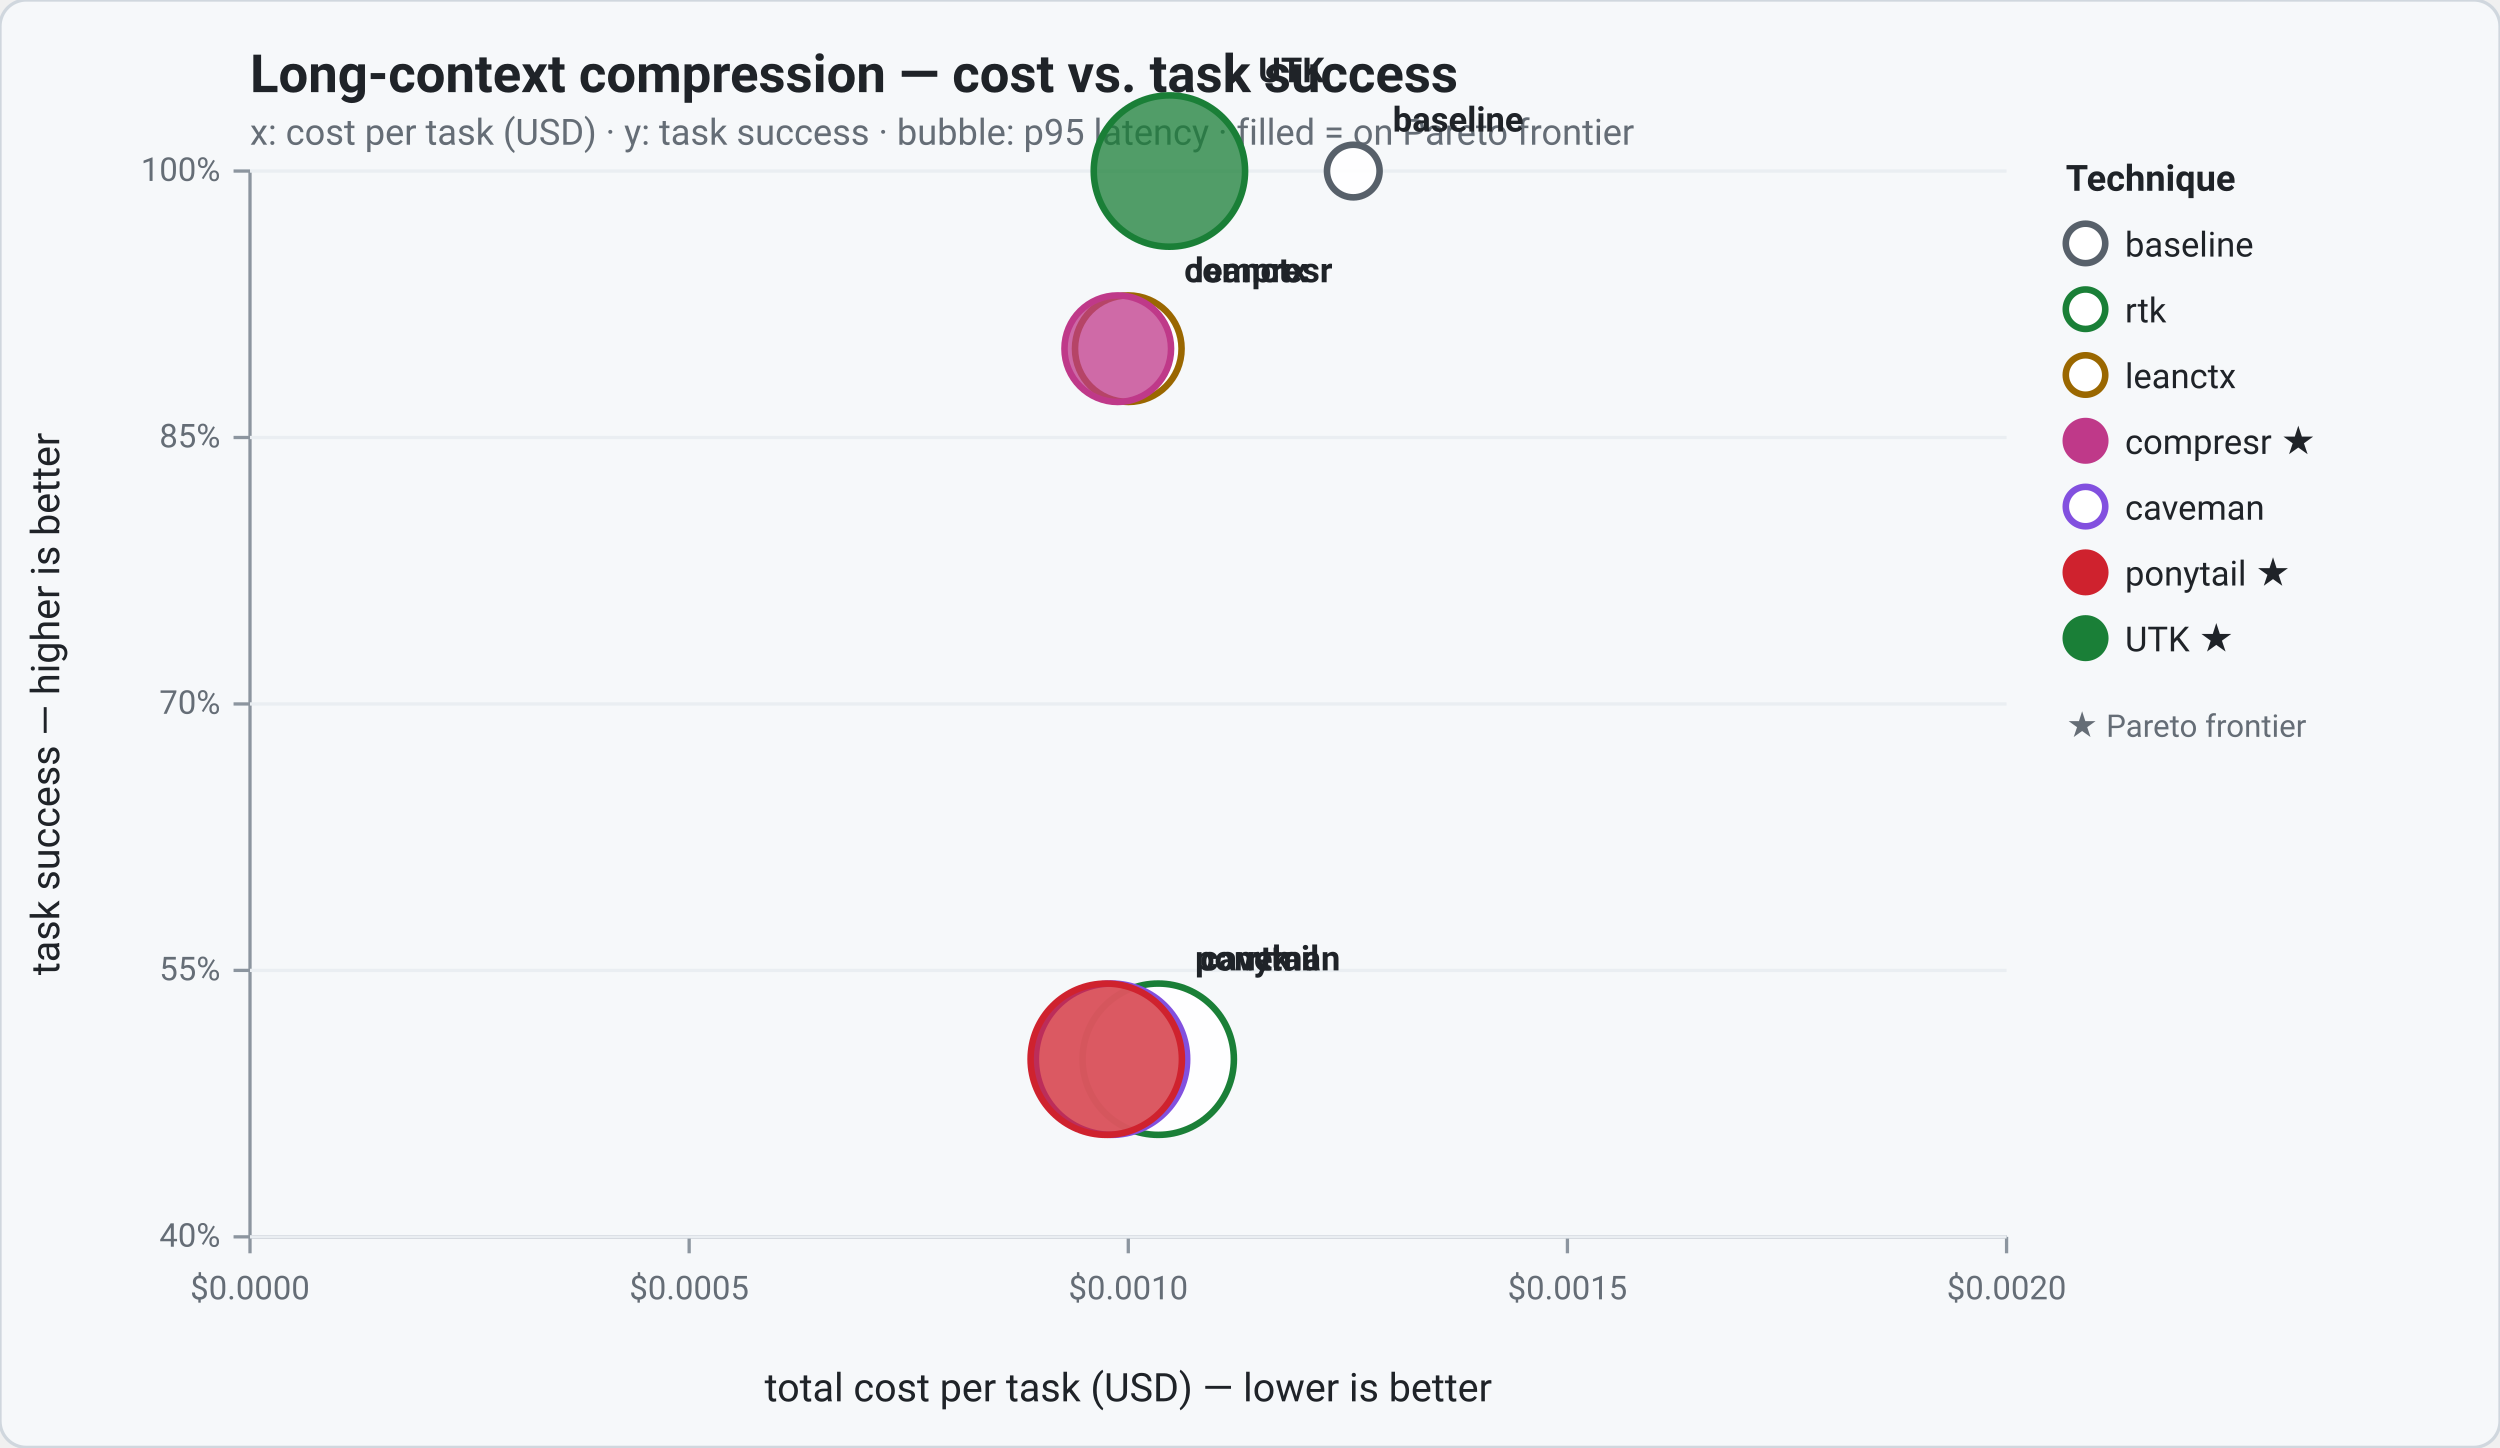
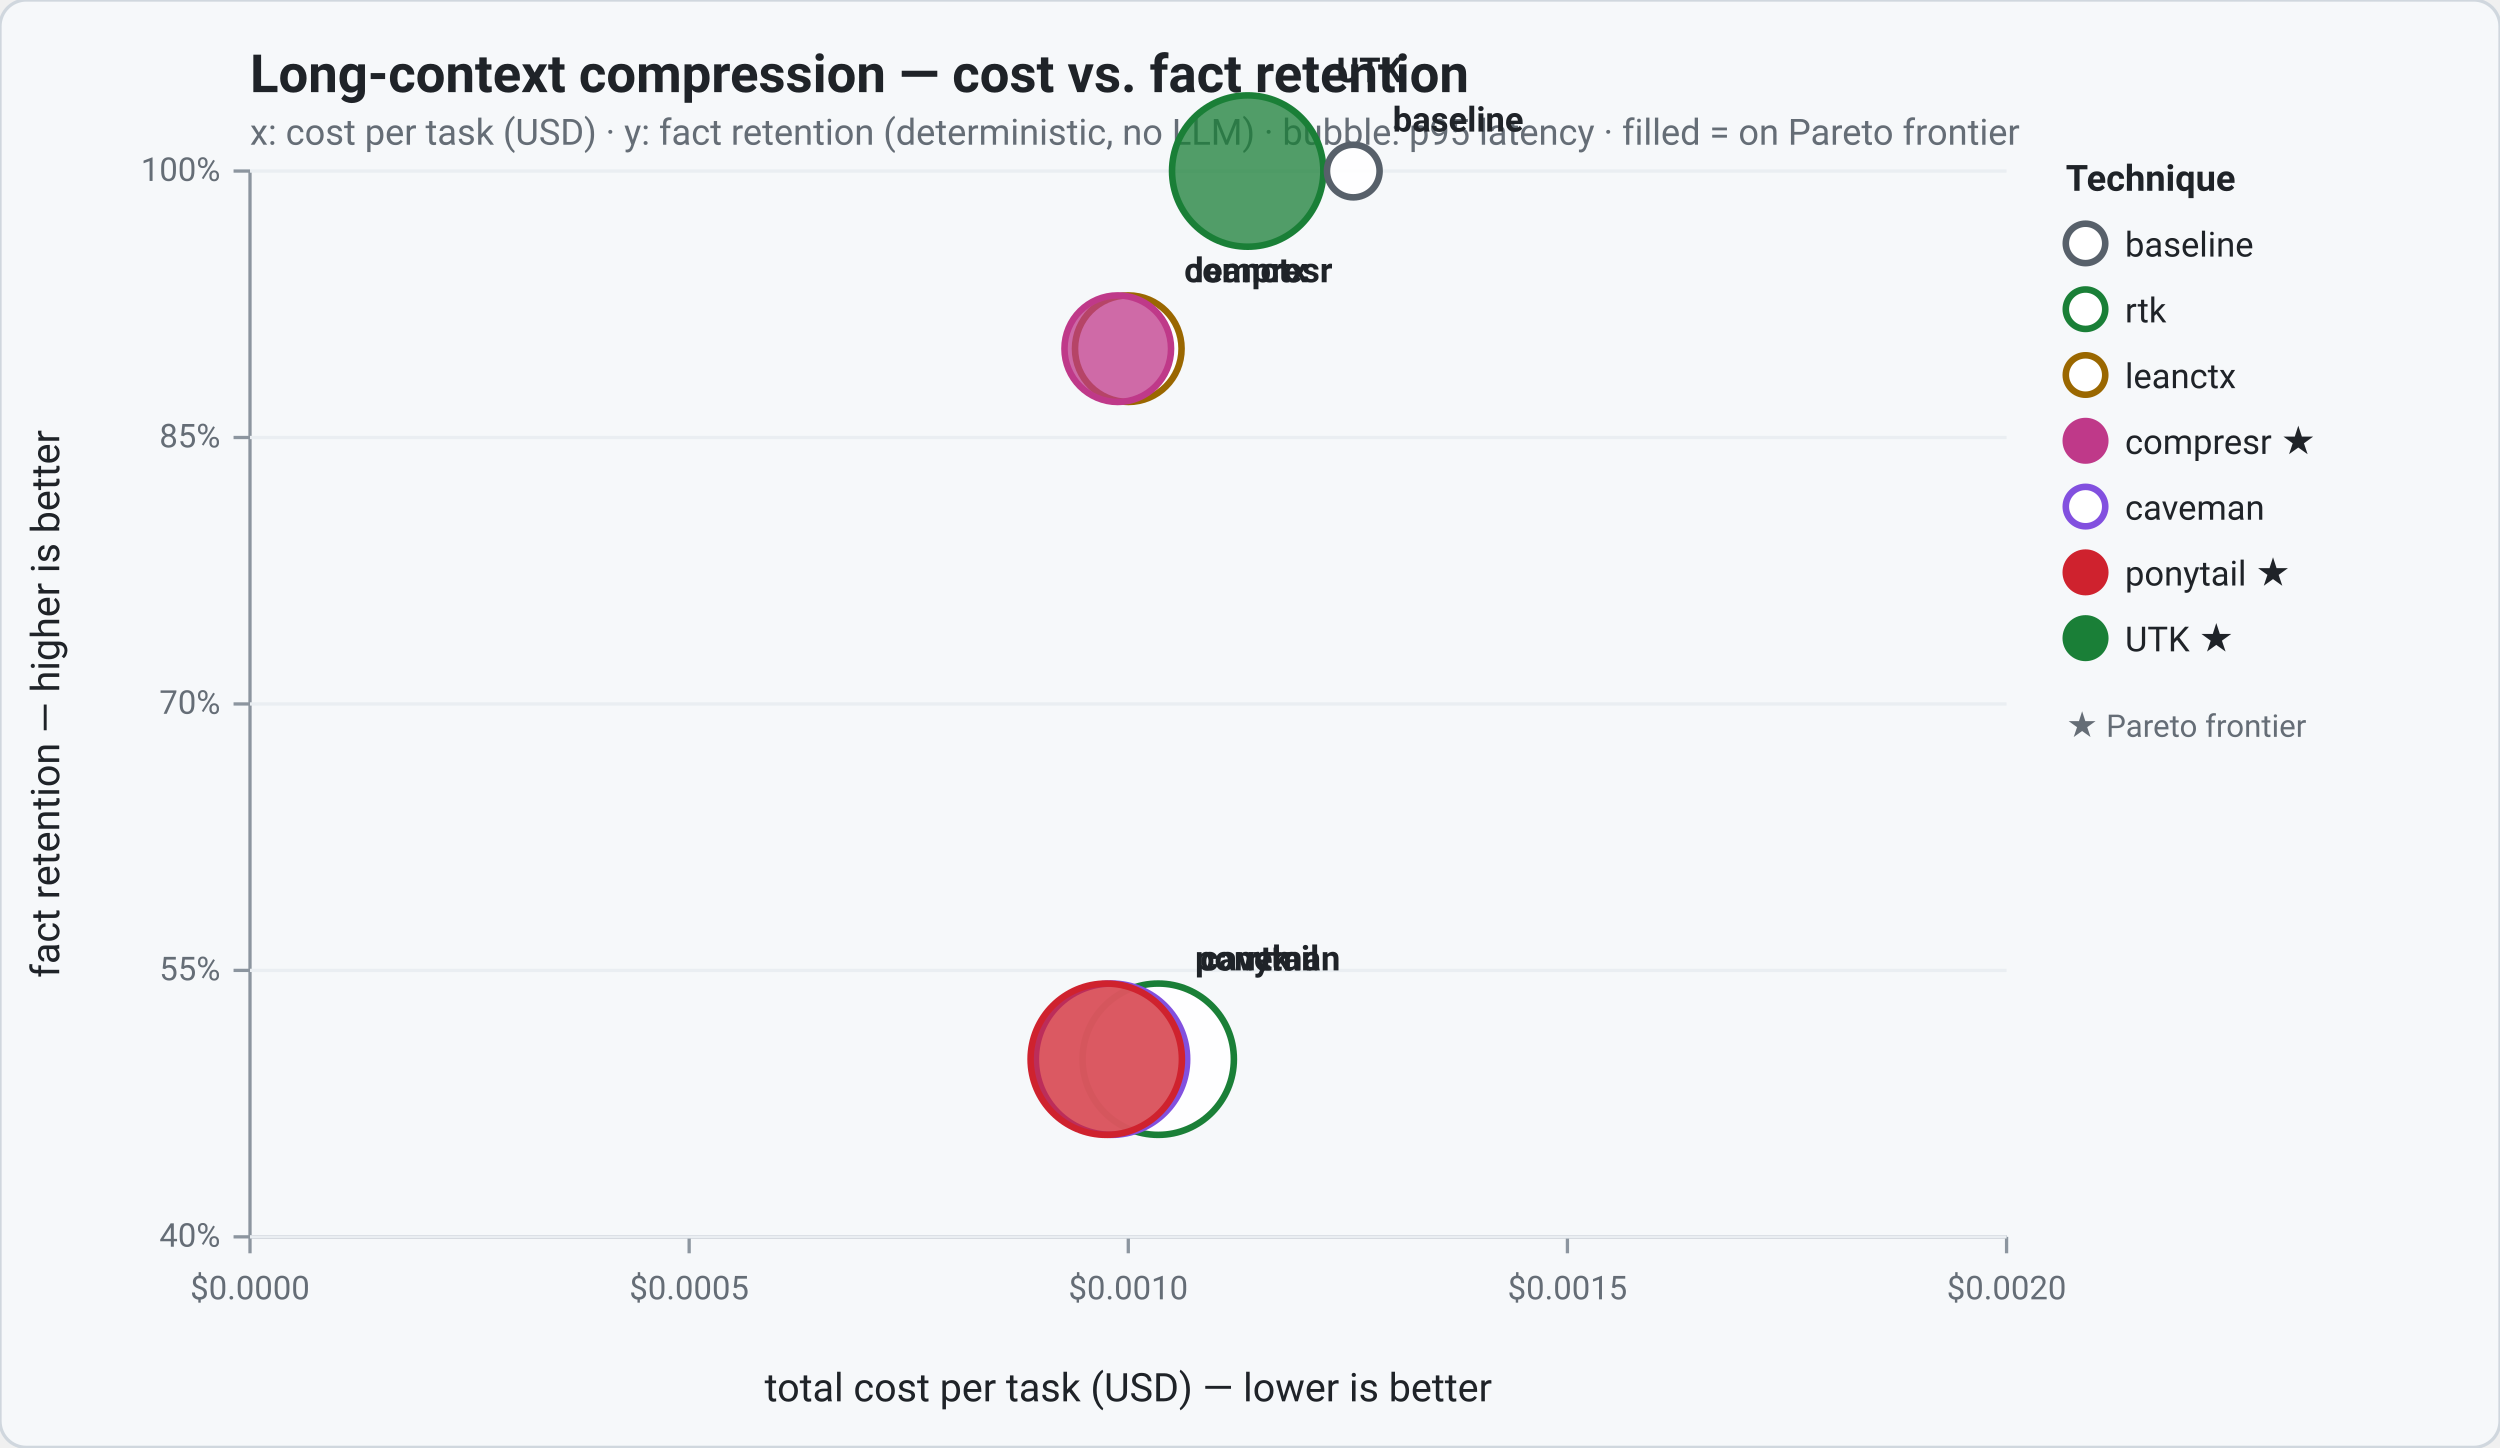
<svg xmlns="http://www.w3.org/2000/svg" viewBox="0 0 760 440" width="760" height="440" font-family="ui-sans-serif, system-ui, -apple-system, Segoe UI, Roboto, sans-serif">
  <rect x="0" y="0" width="760" height="440" fill="#f6f8fa" stroke="#d0d7de" rx="8" />
-   <text x="76" y="28" font-size="16" font-weight="700" fill="#1f2328">Long-context compression — cost vs. task success</text>
-   <text x="76" y="44" font-size="11" fill="#656d76">x: cost per task (USD) · y: task success · bubble: p95 latency · filled = on Pareto frontier</text>
+   <text x="76" y="28" font-size="16" font-weight="700" fill="#1f2328">Long-context compression — cost vs. fact retention</text>
+   <text x="76" y="44" font-size="11" fill="#656d76">x: cost per task (USD) · y: fact retention (deterministic, no LLM) · bubble: p95 latency · filled = on Pareto frontier</text>
  <line x1="76" y1="376" x2="610" y2="376" stroke="#8c959f" stroke-width="1" />
  <line x1="76" y1="52" x2="76" y2="376" stroke="#8c959f" stroke-width="1" />
  <line x1="76" y1="376" x2="76" y2="381" stroke="#8c959f" />
  <text x="76" y="395" font-size="10" fill="#656d76" text-anchor="middle">$0.0000</text>
  <line x1="209.5" y1="376" x2="209.5" y2="381" stroke="#8c959f" />
  <text x="209.5" y="395" font-size="10" fill="#656d76" text-anchor="middle">$0.0005</text>
  <line x1="343" y1="376" x2="343" y2="381" stroke="#8c959f" />
  <text x="343" y="395" font-size="10" fill="#656d76" text-anchor="middle">$0.0010</text>
  <line x1="476.5" y1="376" x2="476.5" y2="381" stroke="#8c959f" />
  <text x="476.5" y="395" font-size="10" fill="#656d76" text-anchor="middle">$0.0015</text>
  <line x1="610" y1="376" x2="610" y2="381" stroke="#8c959f" />
  <text x="610" y="395" font-size="10" fill="#656d76" text-anchor="middle">$0.0020</text>
  <text x="343" y="426" font-size="12" fill="#1f2328" text-anchor="middle">total cost per task (USD) — lower is better</text>
  <line x1="71" y1="376" x2="76" y2="376" stroke="#8c959f" />
  <text x="67" y="379" font-size="10" fill="#656d76" text-anchor="end">40%</text>
  <line x1="76" y1="376" x2="610" y2="376" stroke="#eaeef2" stroke-width="1" />
  <line x1="71" y1="295" x2="76" y2="295" stroke="#8c959f" />
  <text x="67" y="298" font-size="10" fill="#656d76" text-anchor="end">55%</text>
  <line x1="76" y1="295" x2="610" y2="295" stroke="#eaeef2" stroke-width="1" />
  <line x1="71" y1="214" x2="76" y2="214" stroke="#8c959f" />
  <text x="67" y="217" font-size="10" fill="#656d76" text-anchor="end">70%</text>
  <line x1="76" y1="214" x2="610" y2="214" stroke="#eaeef2" stroke-width="1" />
  <line x1="71" y1="133" x2="76" y2="133" stroke="#8c959f" />
  <text x="67" y="136" font-size="10" fill="#656d76" text-anchor="end">85%</text>
  <line x1="76" y1="133" x2="610" y2="133" stroke="#eaeef2" stroke-width="1" />
  <line x1="71" y1="52" x2="76" y2="52" stroke="#8c959f" />
  <text x="67" y="55" font-size="10" fill="#656d76" text-anchor="end">100%</text>
  <line x1="76" y1="52" x2="610" y2="52" stroke="#eaeef2" stroke-width="1" />
-   <text x="18" y="214" font-size="12" fill="#1f2328" text-anchor="middle" transform="rotate(-90 18 214)">task success — higher is better</text>
+   <text x="18" y="214" font-size="12" fill="#1f2328" text-anchor="middle" transform="rotate(-90 18 214)">fact retention — higher is better</text>
  <circle cx="352.1" cy="322.0" r="23.0" fill="#ffffff" fill-opacity="0.9" stroke="#1a7f37" stroke-width="2" />
  <text x="379.1" y="295.0" font-size="10.5" font-weight="600" fill="#1f2328" text-anchor="start">rtk</text>
+   <circle cx="379.3" cy="52.0" r="23.0" fill="#1a7f37" fill-opacity="0.75" stroke="#1a7f37" stroke-width="2" />
+   <text x="406.3" y="25.0" font-size="10.5" font-weight="600" fill="#1f2328" text-anchor="start">UTK</text>
  <circle cx="337.9" cy="322.0" r="23.0" fill="#ffffff" fill-opacity="0.9" stroke="#8250df" stroke-width="2" />
  <text x="364.9" y="295.0" font-size="10.5" font-weight="600" fill="#1f2328" text-anchor="start">caveman</text>
  <circle cx="336.3" cy="322.0" r="23.0" fill="#cf222e" fill-opacity="0.75" stroke="#cf222e" stroke-width="2" />
  <text x="363.3" y="295.0" font-size="10.5" font-weight="600" fill="#1f2328" text-anchor="start">ponytail</text>
-   <circle cx="355.5" cy="52.0" r="23.0" fill="#1a7f37" fill-opacity="0.75" stroke="#1a7f37" stroke-width="2" />
-   <text x="382.5" y="25.0" font-size="10.5" font-weight="600" fill="#1f2328" text-anchor="start">UTK</text>
  <circle cx="343.0" cy="106.0" r="16.2" fill="#ffffff" fill-opacity="0.9" stroke="#9a6700" stroke-width="2" />
  <text x="363.2" y="85.8" font-size="10.5" font-weight="600" fill="#1f2328" text-anchor="start">leanctx</text>
  <circle cx="339.8" cy="106.0" r="16.2" fill="#bf3989" fill-opacity="0.75" stroke="#bf3989" stroke-width="2" />
  <text x="360.0" y="85.8" font-size="10.5" font-weight="600" fill="#1f2328" text-anchor="start">compresr</text>
  <circle cx="411.4" cy="52.0" r="8.0" fill="#ffffff" fill-opacity="0.9" stroke="#57606a" stroke-width="2" />
  <text x="423.4" y="40.0" font-size="10.5" font-weight="600" fill="#1f2328" text-anchor="start">baseline</text>
  <text x="628" y="58" font-size="11" font-weight="700" fill="#1f2328">Technique</text>
  <circle cx="634" cy="74" r="6" fill="#ffffff" stroke="#57606a" stroke-width="2" />
  <text x="646" y="78" font-size="10.5" fill="#1f2328">baseline</text>
  <circle cx="634" cy="94" r="6" fill="#ffffff" stroke="#1a7f37" stroke-width="2" />
  <text x="646" y="98" font-size="10.5" fill="#1f2328">rtk</text>
  <circle cx="634" cy="114" r="6" fill="#ffffff" stroke="#9a6700" stroke-width="2" />
  <text x="646" y="118" font-size="10.5" fill="#1f2328">leanctx</text>
  <circle cx="634" cy="134" r="6" fill="#bf3989" stroke="#bf3989" stroke-width="2" />
  <text x="646" y="138" font-size="10.5" fill="#1f2328">compresr ★</text>
  <circle cx="634" cy="154" r="6" fill="#ffffff" stroke="#8250df" stroke-width="2" />
  <text x="646" y="158" font-size="10.5" fill="#1f2328">caveman</text>
  <circle cx="634" cy="174" r="6" fill="#cf222e" stroke="#cf222e" stroke-width="2" />
  <text x="646" y="178" font-size="10.5" fill="#1f2328">ponytail ★</text>
  <circle cx="634" cy="194" r="6" fill="#1a7f37" stroke="#1a7f37" stroke-width="2" />
  <text x="646" y="198" font-size="10.5" fill="#1f2328">UTK ★</text>
  <text x="628" y="224" font-size="9.5" fill="#656d76">★ Pareto frontier</text>
</svg>
